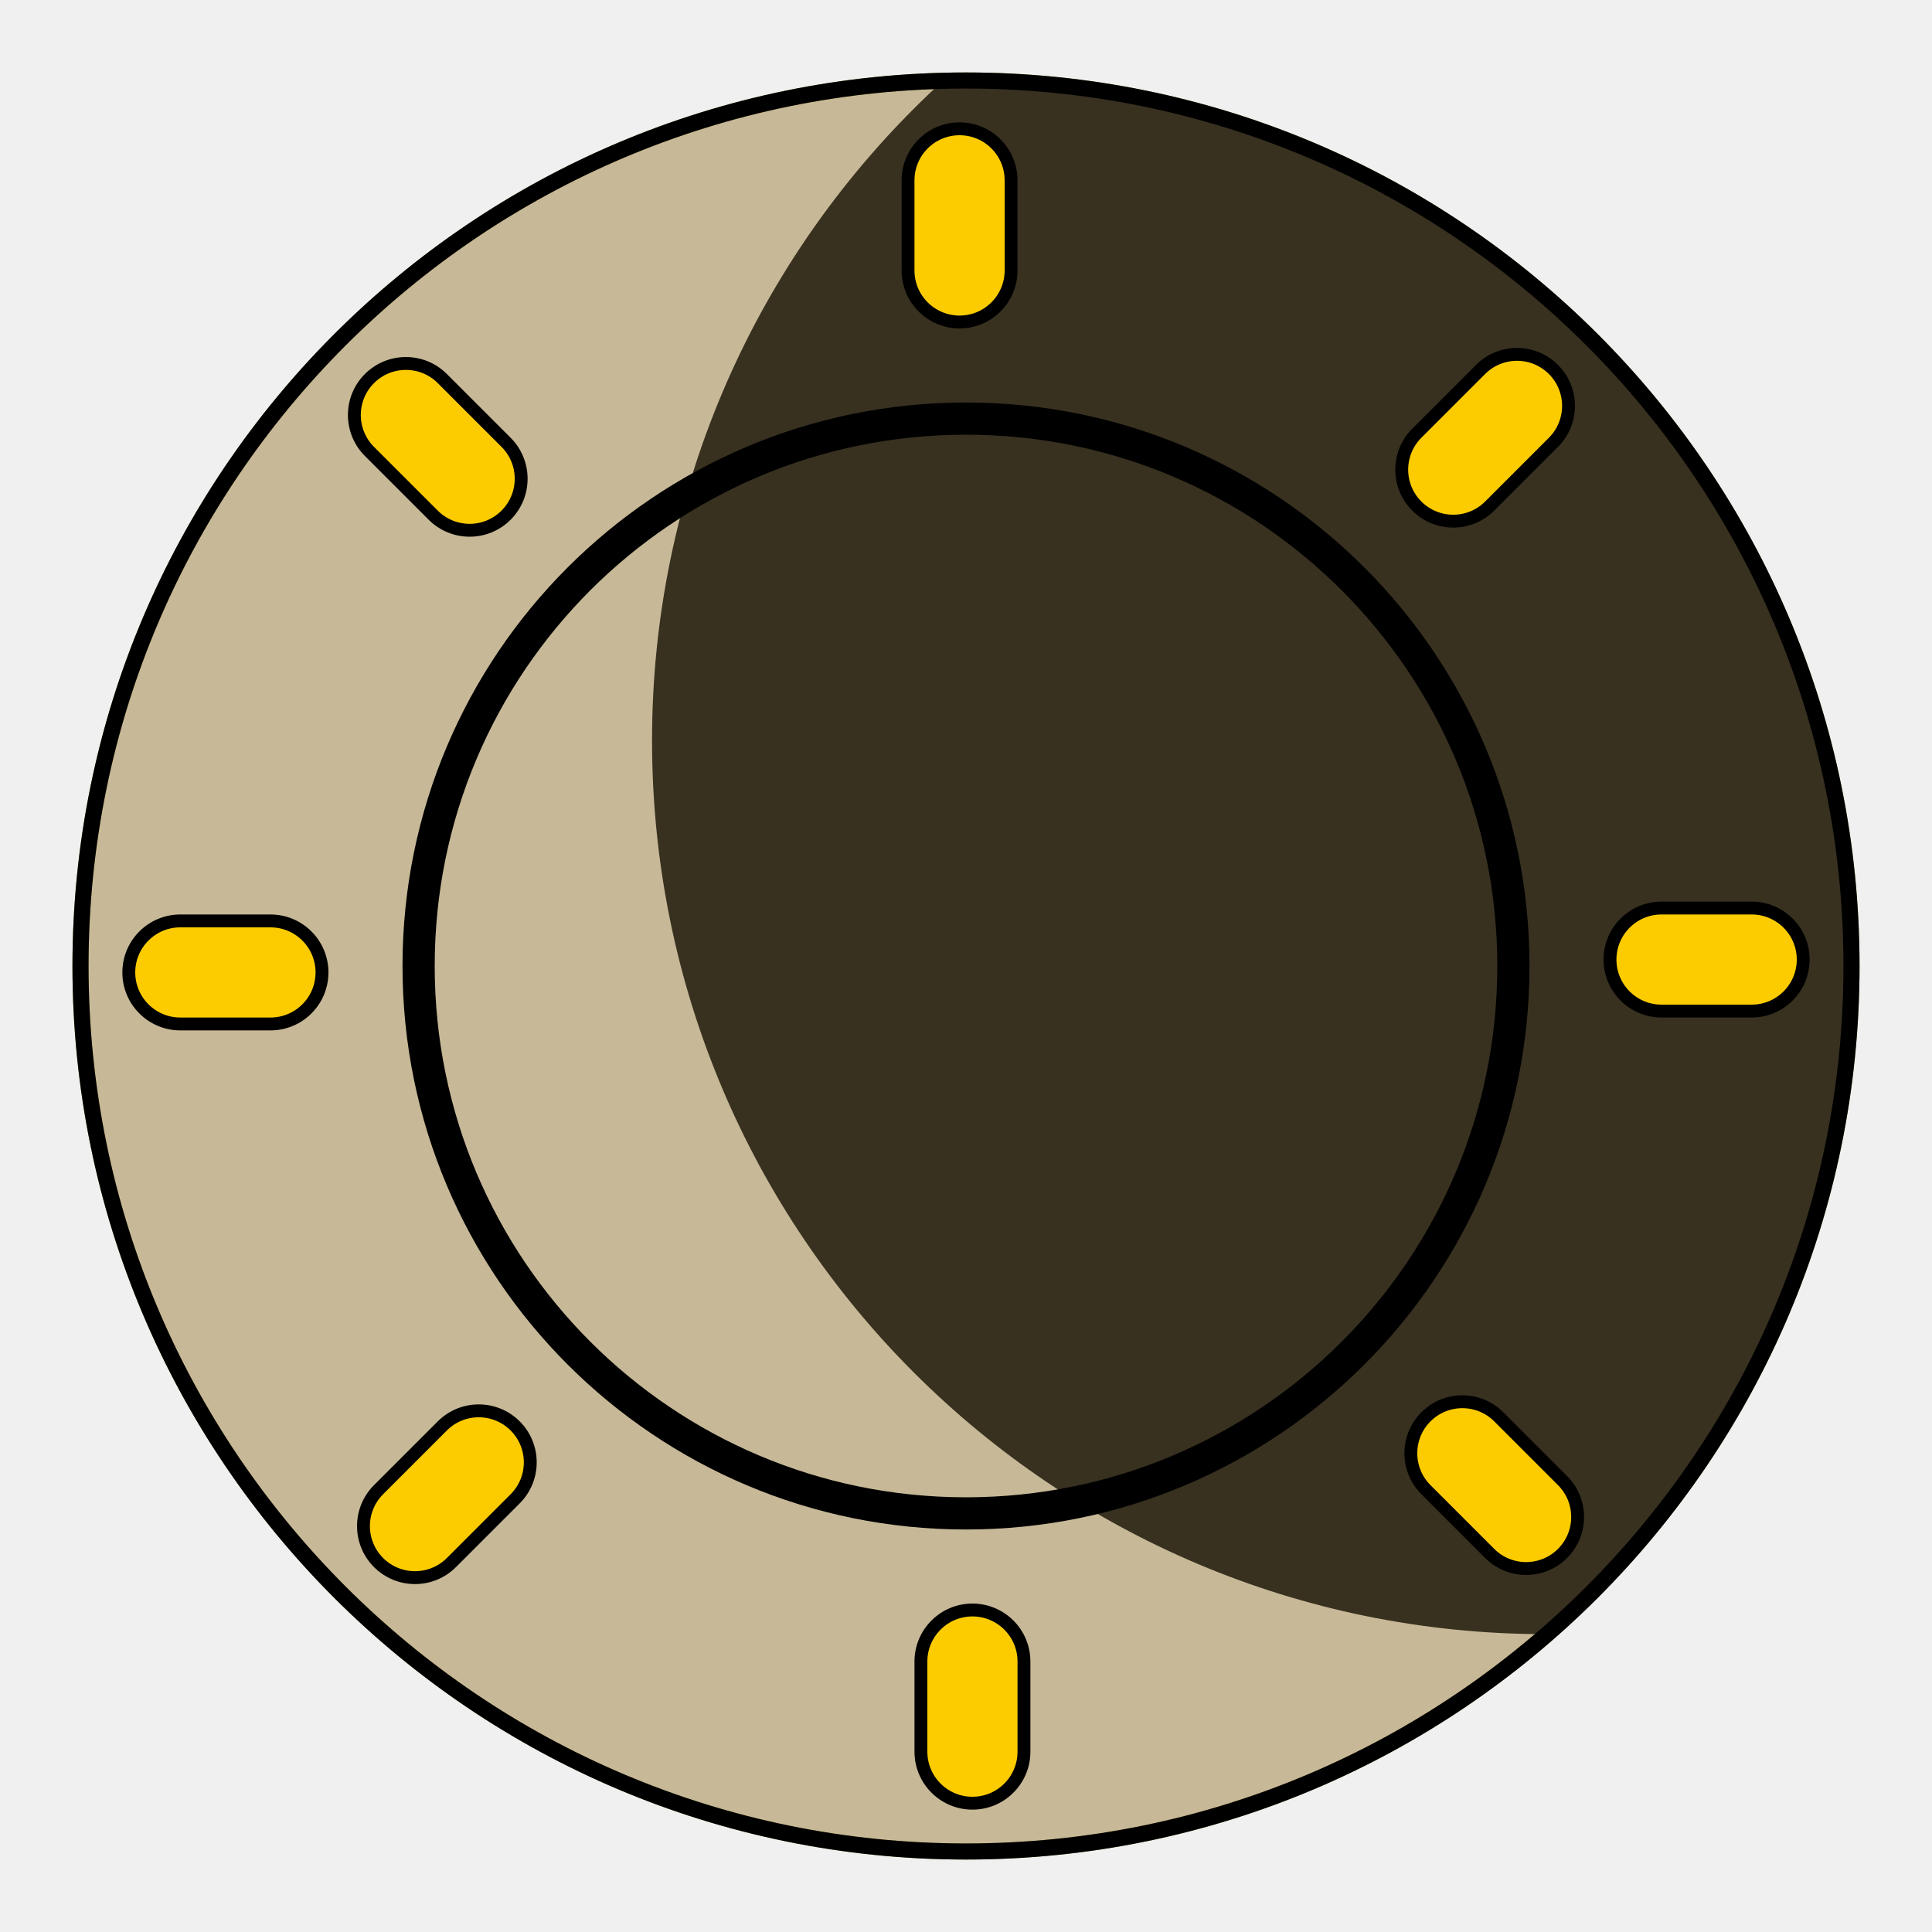
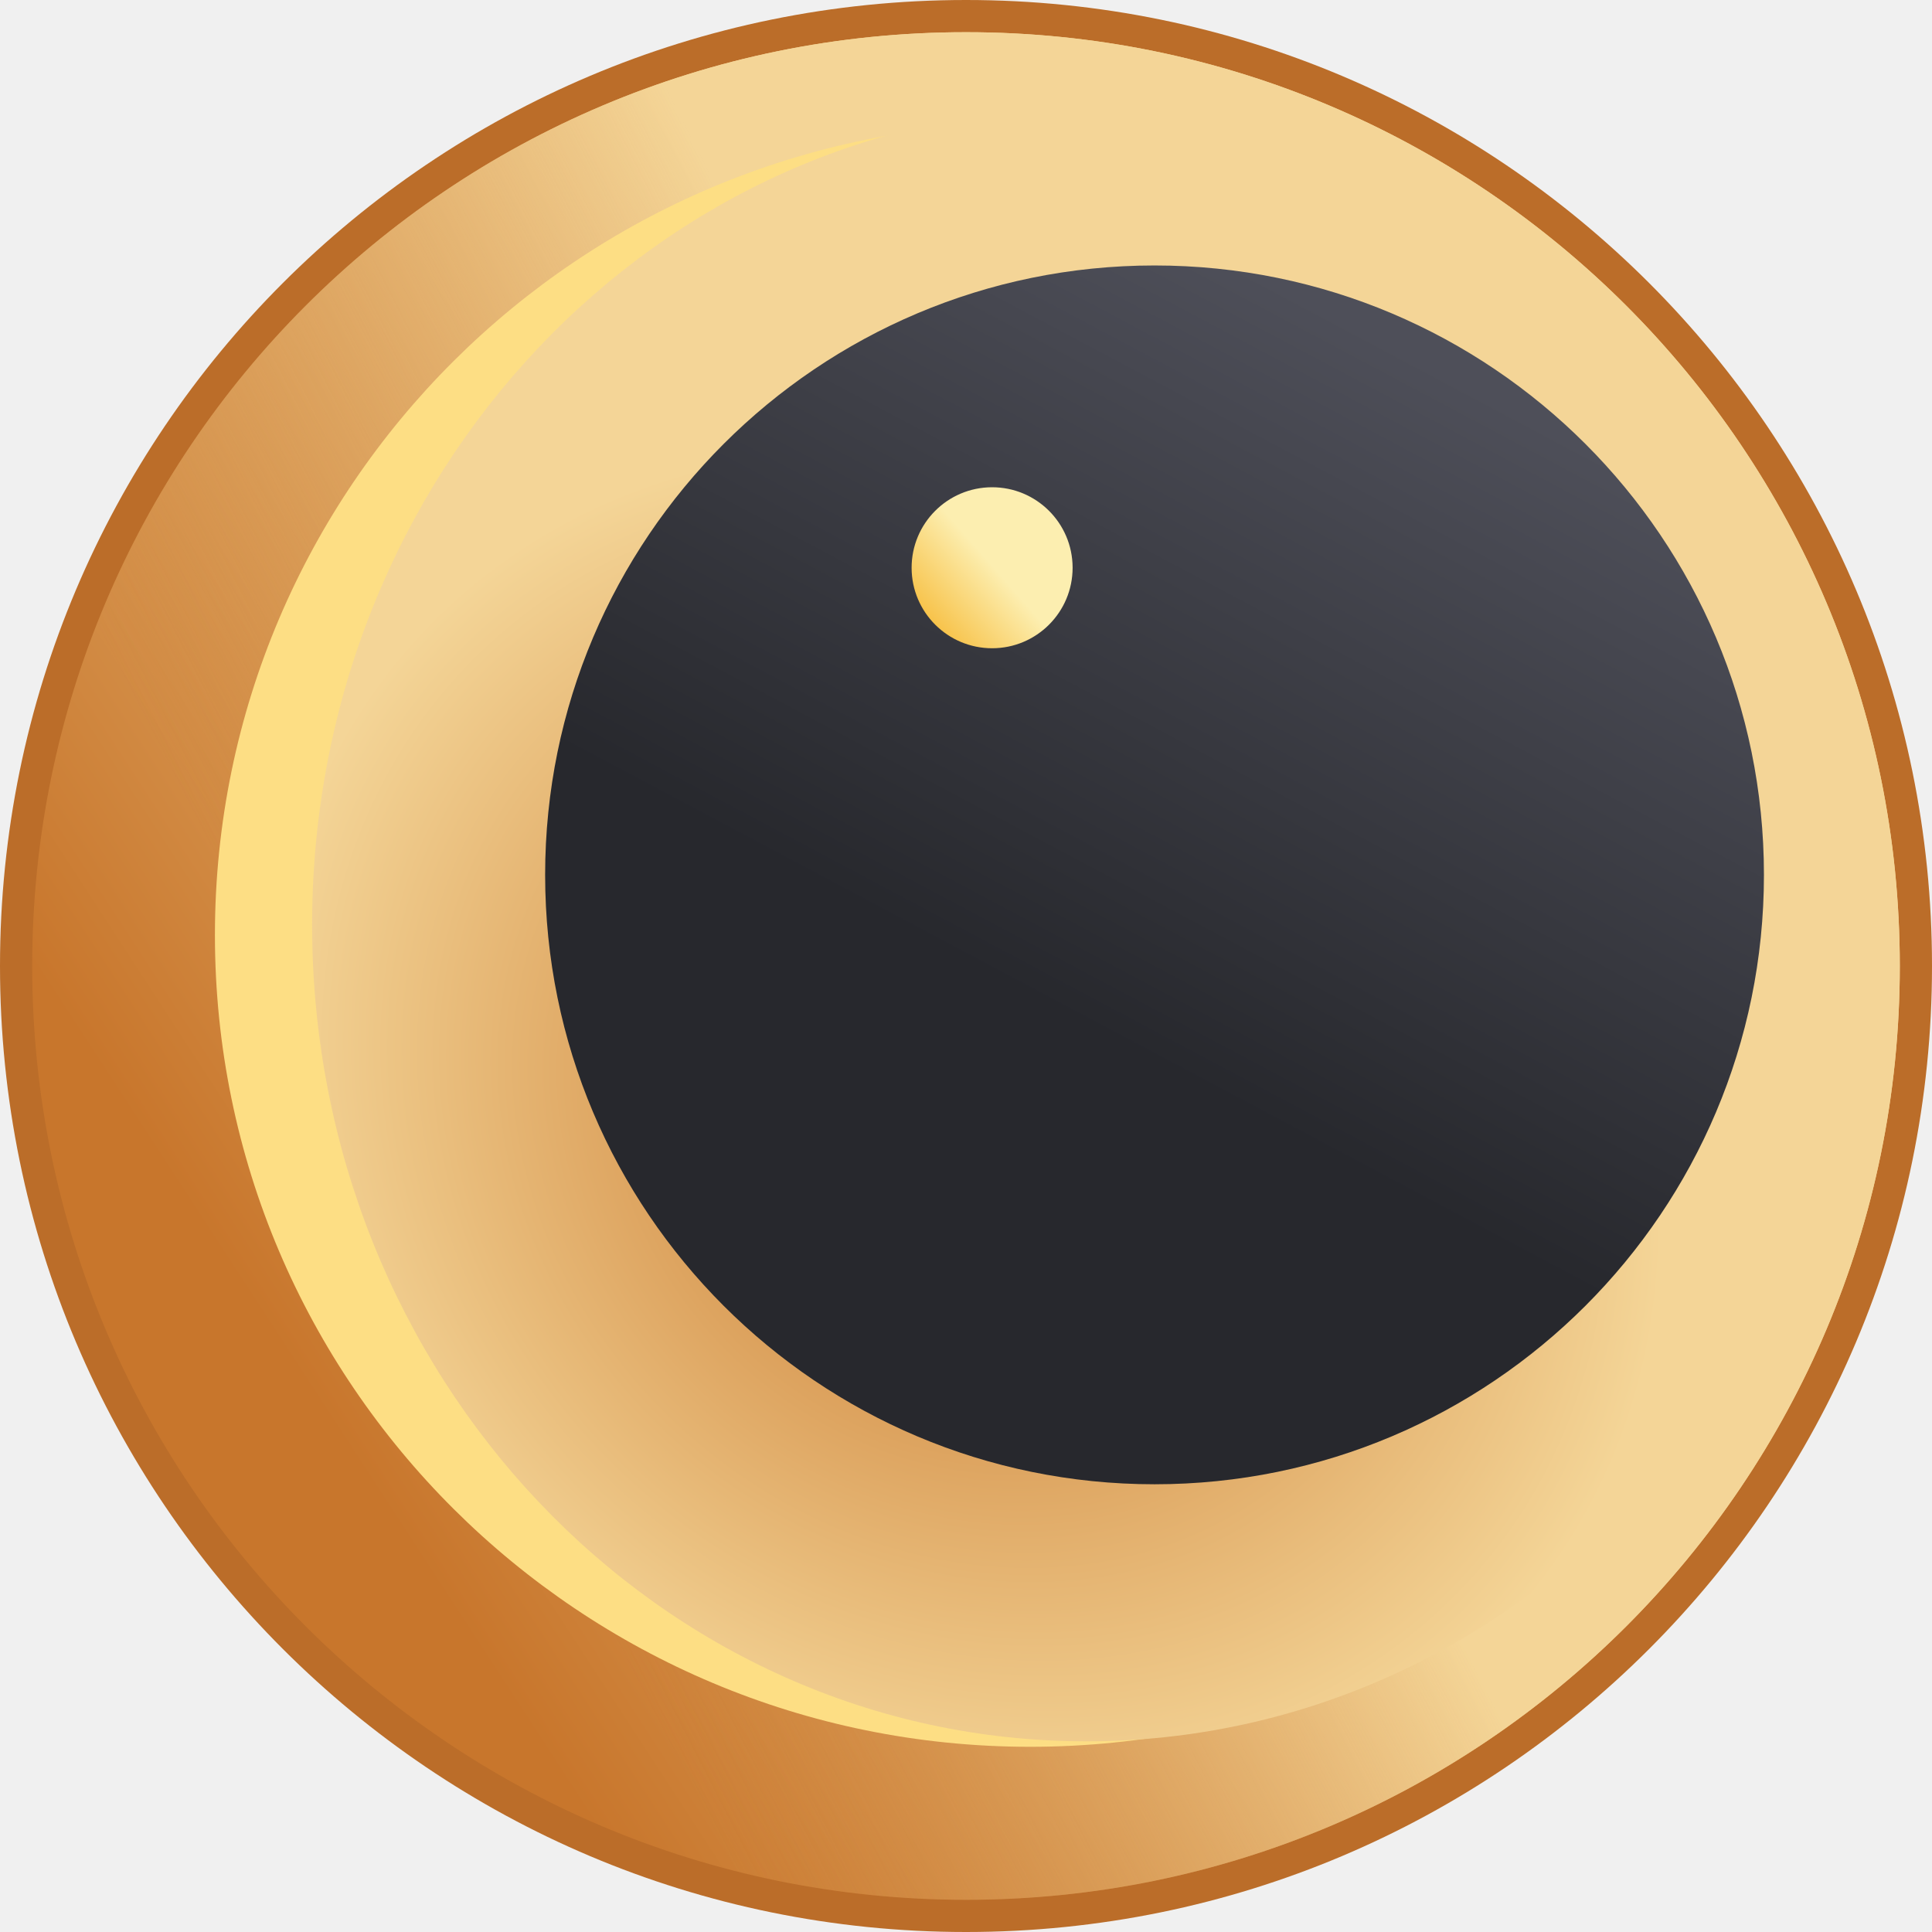
- <svg xmlns="http://www.w3.org/2000/svg" width="600" height="600">
-   <defs>
-     <mask id="hole">
-       <rect width="100%" height="100%" fill="white" />
-       <circle cx="400" cy="250" r="200" stroke="black" />
-     </mask>
-     <clipPath id="hole1">
-       <circle cx="300" cy="300" r="275" stroke-width="5" />
-     </clipPath>
-     <g id="ray">
-       <rect width="32" height="60" rx="16" fill="#FDCC00" stroke="black" stroke-width="4" />
-     </g>
+ <svg xmlns="http://www.w3.org/2000/svg" xmlns:xlink="http://www.w3.org/1999/xlink" width="600" height="600" viewBox="0 0 158.75 158.75" version="1.1" id="svg1">
+   <defs id="defs1">
+     <linearGradient id="linearGradient18">
+       <stop style="stop-color:#c8762c;stop-opacity:0;" offset="0" id="stop17" />
+       <stop style="stop-color:#f4d597;stop-opacity:1;" offset="1" id="stop18" />
+     </linearGradient>
+     <linearGradient id="linearGradient15">
+       <stop style="stop-color:#c8762c;stop-opacity:1;" offset="0" id="stop15" />
+       <stop style="stop-color:#f4d597;stop-opacity:1;" offset="1" id="stop16" />
+     </linearGradient>
+     <linearGradient id="linearGradient13">
+       <stop style="stop-color:#c8762c;stop-opacity:1;" offset="0" id="stop13" />
+       <stop style="stop-color:#f4d597;stop-opacity:1;" offset="1" id="stop14" />
+     </linearGradient>
+     <linearGradient id="linearGradient10">
+       <stop style="stop-color:#f4a402;stop-opacity:1;" offset="0" id="stop10" />
+       <stop style="stop-color:#fceeb0;stop-opacity:1;" offset="1" id="stop11" />
+     </linearGradient>
+     <linearGradient id="linearGradient5">
+       <stop style="stop-color:#27282d;stop-opacity:1;" offset="0" id="stop5" />
+       <stop style="stop-color:#4e4f59;stop-opacity:1;" offset="1" id="stop6" />
+     </linearGradient>
+     <linearGradient xlink:href="#linearGradient5" id="linearGradient6" x1="108.187" y1="140.626" x2="129.355" y2="100.647" gradientUnits="userSpaceOnUse" gradientTransform="matrix(1.350969,0,0,1.356792,-57.28974,-106.6103)" />
+     <linearGradient xlink:href="#linearGradient10" id="linearGradient11" x1="99.583" y1="120.9" x2="106.026" y2="115.014" gradientUnits="userSpaceOnUse" gradientTransform="matrix(1.299392,0,0,1.357733,-55.62902,-108.9938)" />
+     <linearGradient xlink:href="#linearGradient13" id="linearGradient14" x1="0" y1="79.375" x2="78.098" y2="28.531" gradientUnits="userSpaceOnUse" gradientTransform="matrix(0.9666667,0,0,0.9666667,2.645834,2.645834)" />
+     <radialGradient xlink:href="#linearGradient15" id="radialGradient16" cx="107.875" cy="69.199" fx="107.875" fy="69.199" r="63.386" gradientTransform="matrix(-0.5037864,0.6546963,-0.751101,-0.5906005,185.532,62.88762)" gradientUnits="userSpaceOnUse" />
+     <linearGradient xlink:href="#linearGradient18" id="linearGradient16" gradientUnits="userSpaceOnUse" x1="17.323" y1="73.526" x2="74.273" y2="44.392" gradientTransform="matrix(0.9666667,0,0,0.9666667,2.645834,2.645834)" />
  </defs>
-   <circle cx="300" cy="300" r="275" stroke="#A69345" fill="#C7B897" stroke-width="5" />
-   <circle cx="480" cy="230" r="275" stroke="#383120" fill="#383120" stroke-width="5" clip-path="url(#hole1)" />
-   <circle cx="300" cy="300" r="275" stroke="black" fill="#A000" stroke-width="5" />
-   <circle cx="300" cy="300" r="170" stroke="black" fill="#AAA0" stroke-width="10" />
-   <use href="#ray" x="282" y="40" />
-   <use href="#ray" x="282" y="40" transform="rotate(45 300 300)" />
-   <use href="#ray" x="282" y="40" transform="rotate(90 300 300)" />
-   <use href="#ray" x="282" y="40" transform="rotate(135 300 300)" />
-   <use href="#ray" x="282" y="40" transform="rotate(180 300 300)" />
-   <use href="#ray" x="282" y="40" transform="rotate(225 300 300)" />
-   <use href="#ray" x="282" y="40" transform="rotate(270 300 300)" />
-   <use href="#ray" x="282" y="40" transform="rotate(315 300 300)" />
+   <g id="layer6" style="display:inline">
+     <circle style="display:inline;fill:#bb6d29;fill-opacity:1;stroke-width:0.28" id="circle18" cx="79.375" cy="79.375" r="79.375" />
+     <circle style="fill:url(#linearGradient14);stroke-width:0.271" id="path11" cx="79.375" cy="79.375" r="76.729" />
+     <circle style="fill:url(#linearGradient16);stroke-width:0.271" id="use16" cx="79.375" cy="79.375" r="76.729" />
+   </g>
+   <g id="layer7" style="display:inline">
+     <ellipse style="display:inline;fill:#fdde84;fill-opacity:1;stroke-width:1.076" id="path16" cx="84.645" cy="76.828" rx="66.985" ry="66.704" />
+     <ellipse style="display:inline;fill:url(#radialGradient16);stroke-width:0.247" id="path14" cx="89.257" cy="75.984" rx="63.611" ry="67.098" />
+   </g>
+   <g id="layer2" style="display:inline;fill:#4d5257;fill-opacity:1">
+     <ellipse style="display:inline;fill:url(#linearGradient6);fill-opacity:1;stroke:none;stroke-width:0.393;stroke-dasharray:none;stroke-opacity:1" id="path2" ry="50.074" rx="50.074" cy="71.887" cx="94.867" />
+   </g>
+   <g id="layer5" style="display:inline">
+     <path style="fill:url(#linearGradient11);fill-opacity:1;stroke-width:0.357" id="path7" d="m 88.135,46.651 a 6.615,6.615 0 0 1 -6.607,6.615 6.615,6.615 0 0 1 -6.622,-6.6 6.615,6.615 0 0 1 6.593,-6.629 6.615,6.615 0 0 1 6.636,6.586" />
+   </g>
</svg>
